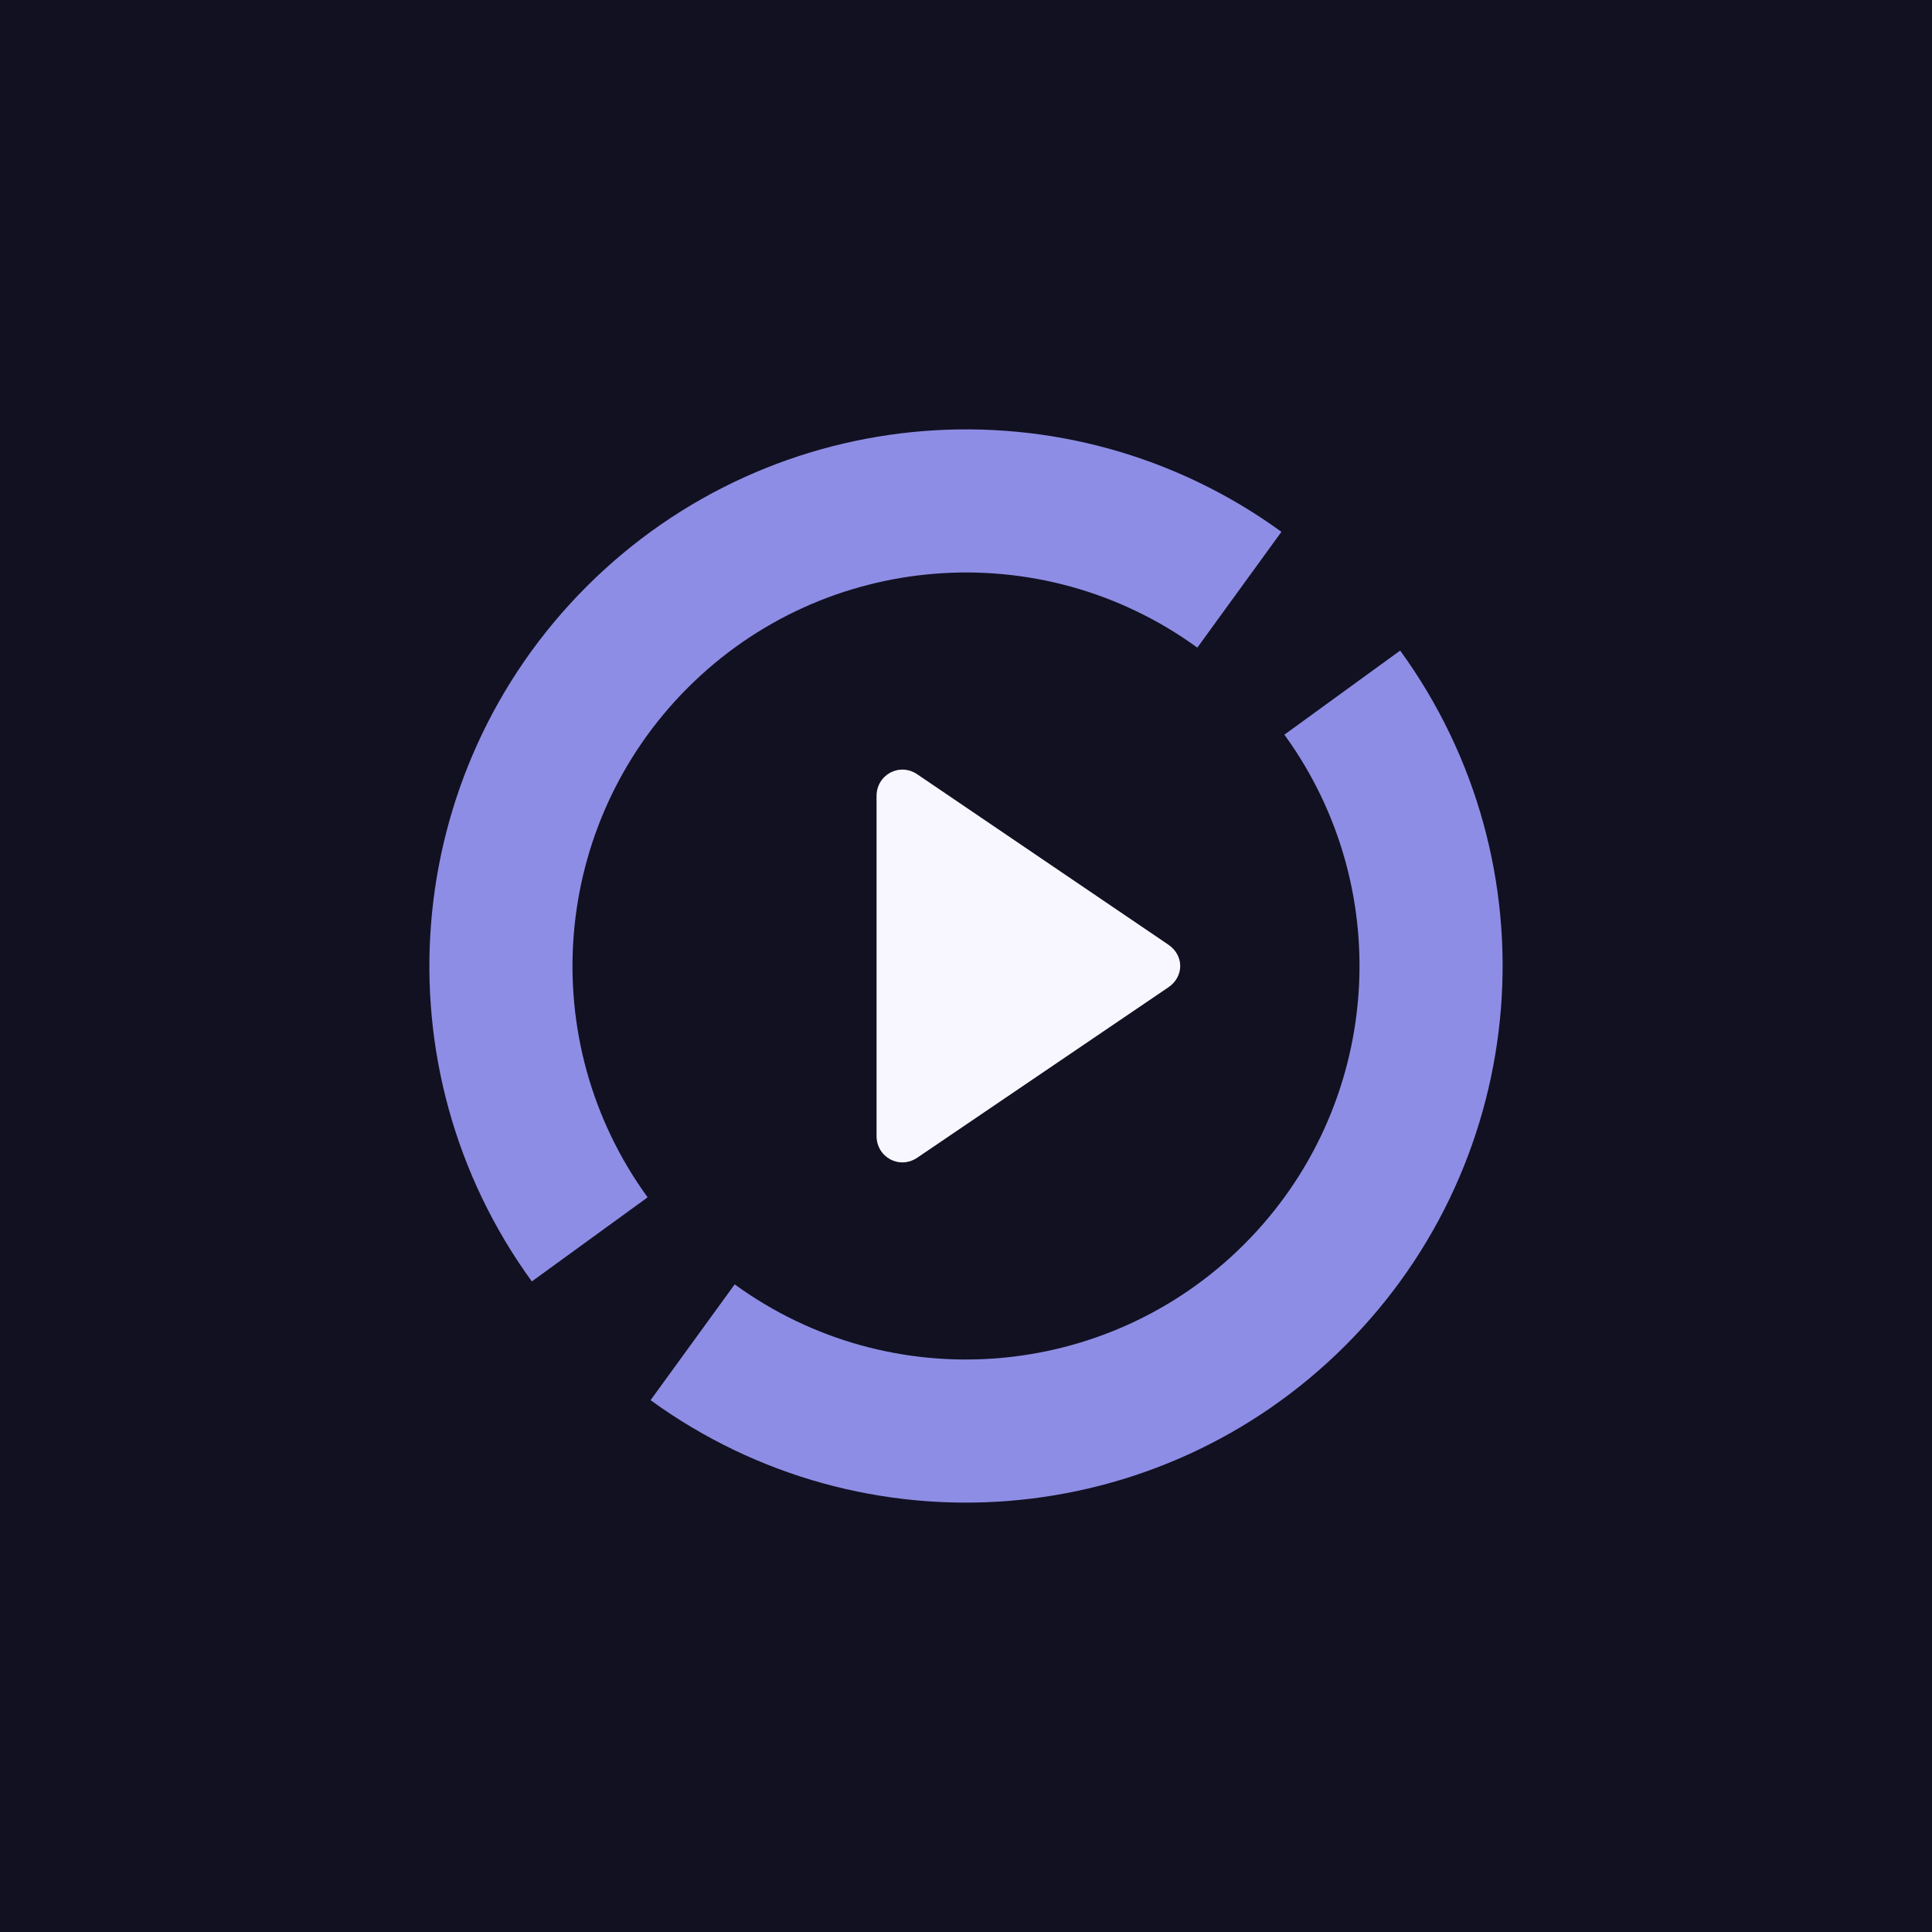
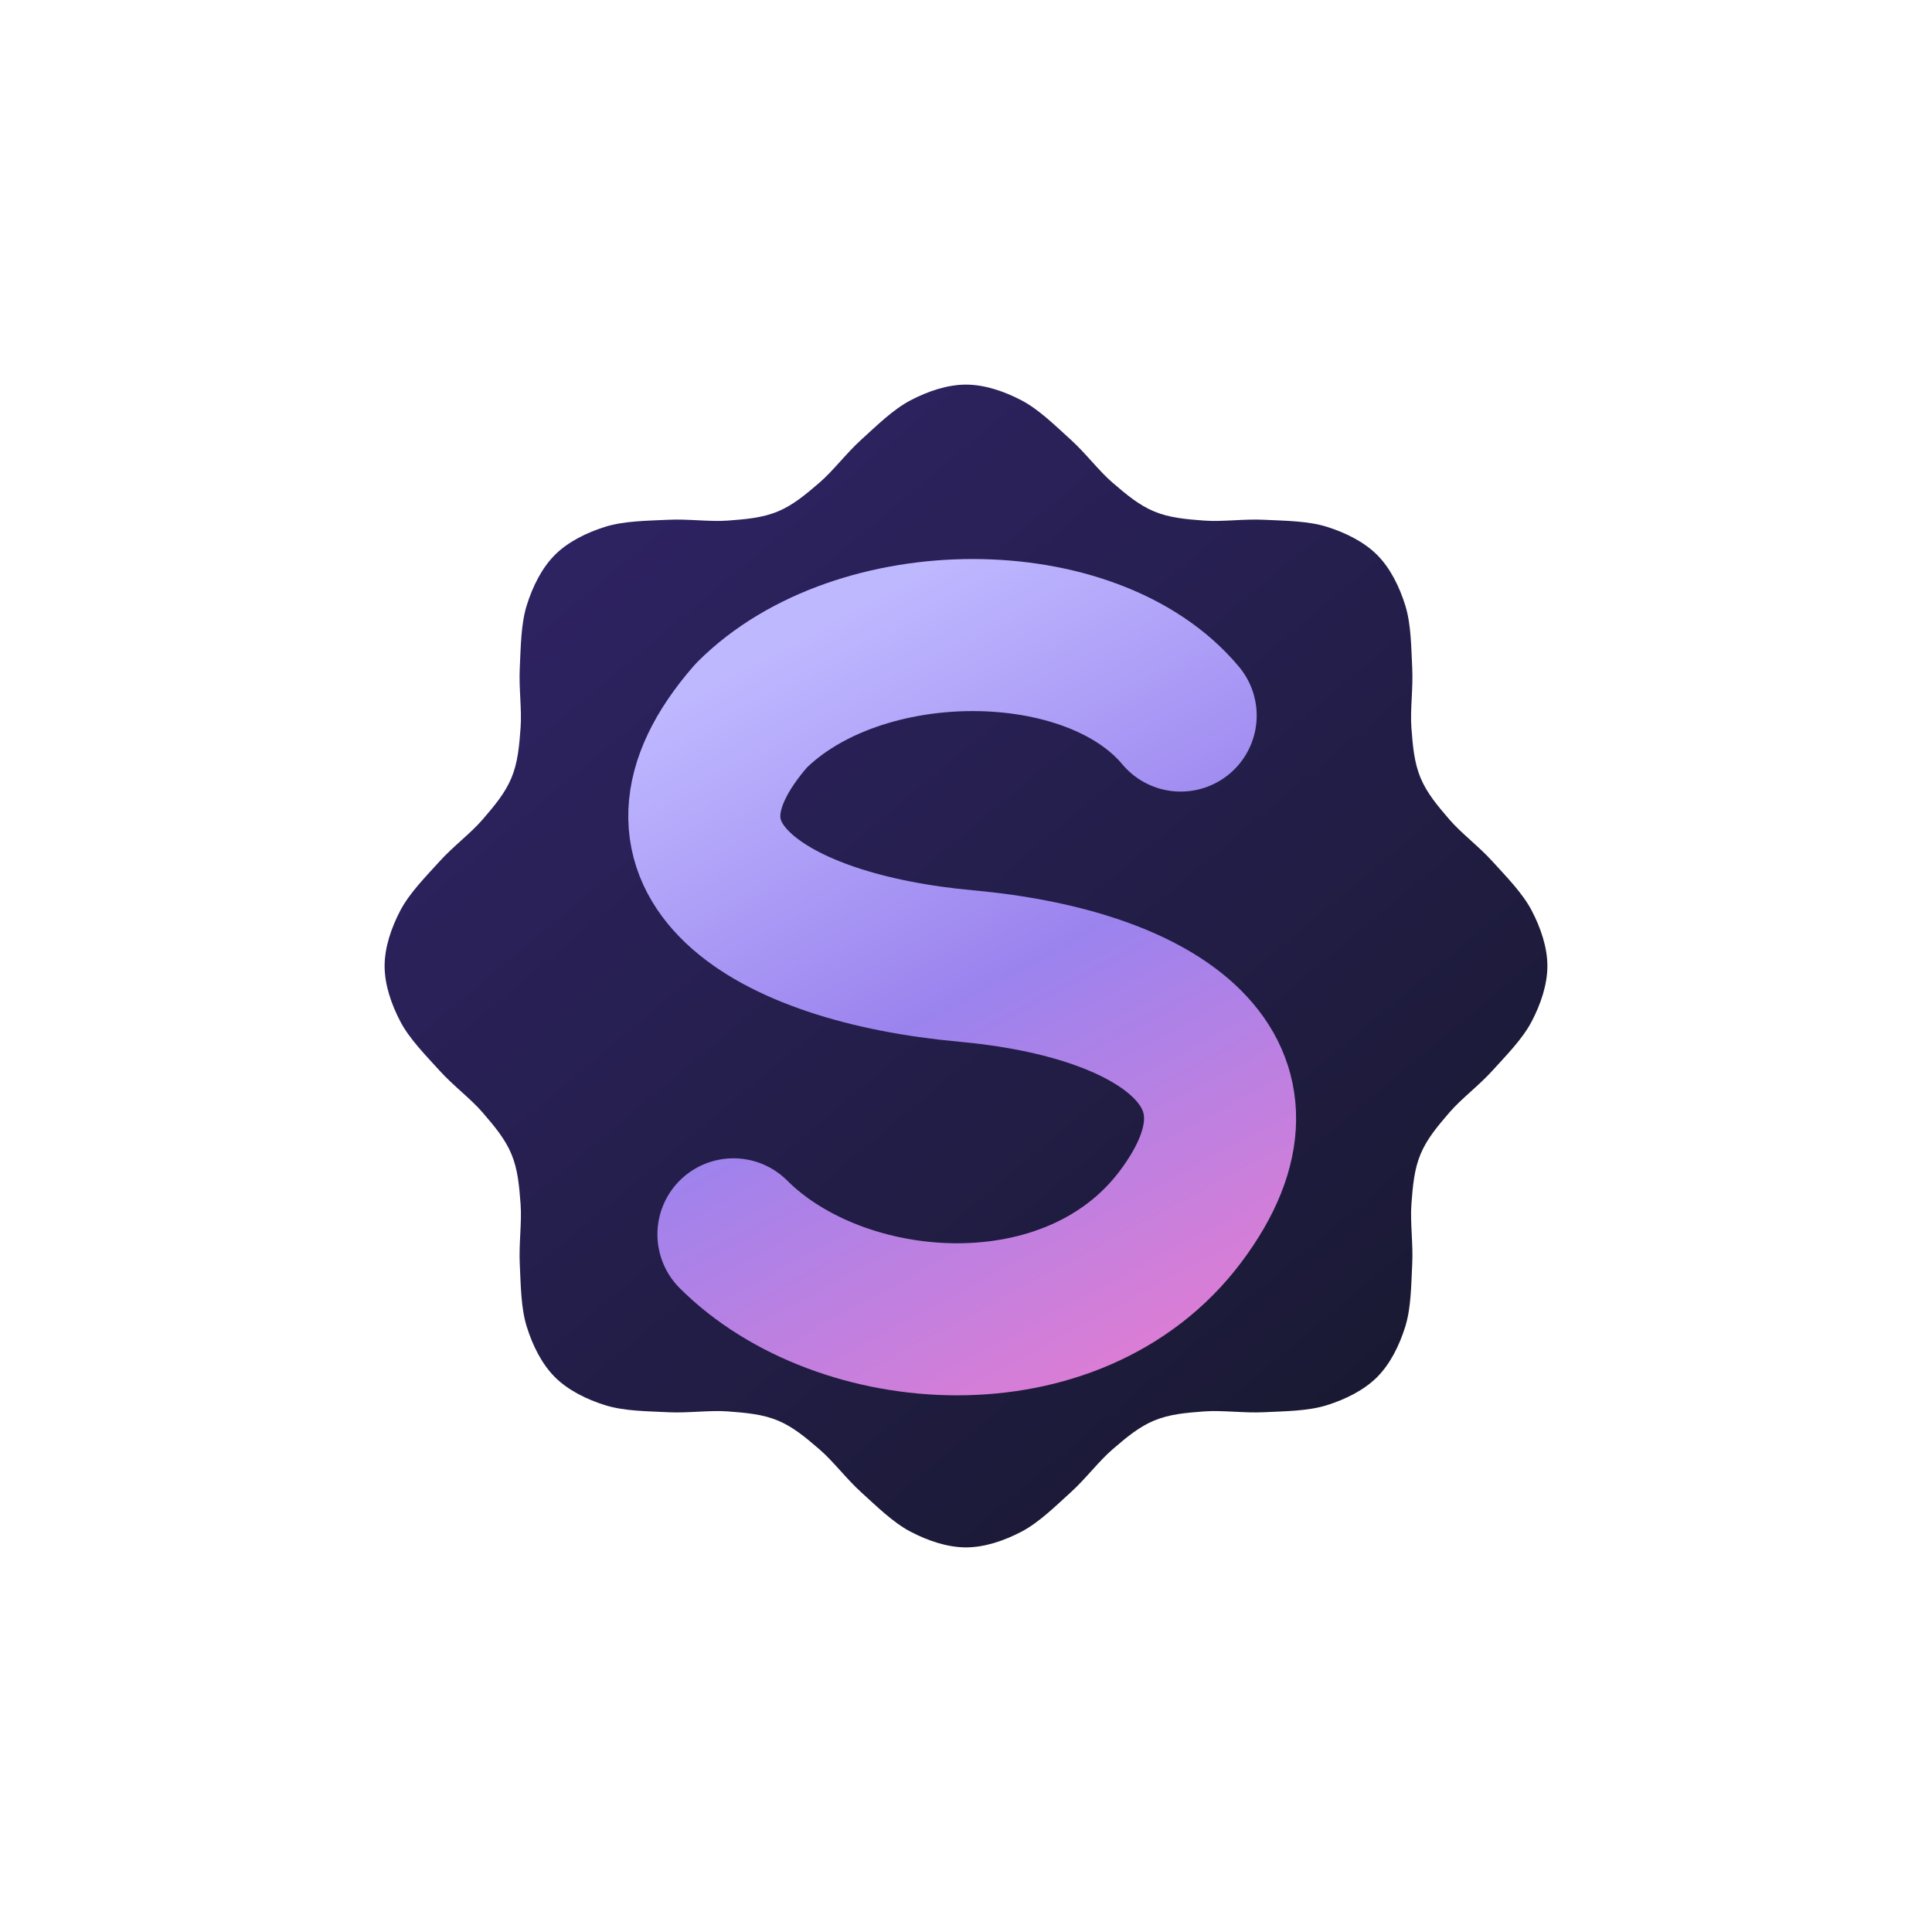
<svg xmlns="http://www.w3.org/2000/svg" width="1024" height="1024" viewBox="0 0 108 108">
-   <rect width="108" height="108" fill="#111122" />
-   <path d="M75.034,38.718A26,26 0,0 1,38.718,75.034" fill="none" stroke="#8E8DE5" stroke-width="8" stroke-linecap="butt" />
-   <path d="M32.966,69.282A26,26 0,0 1,69.282,32.966" fill="none" stroke="#8E8DE5" stroke-width="8" stroke-linecap="butt" />
-   <path d="M49,44.5C49,43.3 50.3,42.6 51.3,43.3L65.3,52.8C66.2,53.4 66.2,54.6 65.3,55.2L51.3,64.7C50.3,65.4 49,64.7 49,63.5Z" fill="#F8F7FF" />
+   <defs>
+     <linearGradient id="badge" x1="28" y1="24" x2="80" y2="86" gradientUnits="userSpaceOnUse">
+       <stop offset="0" stop-color="#302467" />
+       <stop offset="1" stop-color="#17182D" />
+     </linearGradient>
+     <linearGradient id="ribbon" x1="44" y1="36" x2="65" y2="75" gradientUnits="userSpaceOnUse">
+       <stop offset="0" stop-color="#BEB8FF" />
+       <stop offset="0.5" stop-color="#9B83EE" />
+       <stop offset="1" stop-color="#DB7DD5" />
+     </linearGradient>
+   </defs>
+   <path d="M54.000,21.500C55.038,21.500 56.138,21.872 57.114,22.385C58.089,22.898 59.006,23.810 59.853,24.576C60.700,25.343 61.417,26.314 62.195,26.983C62.974,27.653 63.672,28.240 64.524,28.593C65.376,28.946 66.285,29.024 67.309,29.101C68.332,29.178 69.526,28.999 70.667,29.056C71.808,29.113 73.101,29.116 74.153,29.443C75.206,29.770 76.247,30.285 76.981,31.019C77.715,31.753 78.230,32.794 78.557,33.847C78.884,34.899 78.887,36.192 78.944,37.333C79.001,38.474 78.822,39.668 78.899,40.691C78.976,41.715 79.054,42.624 79.407,43.476C79.760,44.328 80.347,45.026 81.017,45.805C81.686,46.583 82.657,47.300 83.424,48.147C84.190,48.994 85.102,49.911 85.615,50.886C86.128,51.862 86.500,52.962 86.500,54.000C86.500,55.038 86.128,56.138 85.615,57.114C85.102,58.089 84.190,59.006 83.424,59.853C82.657,60.700 81.686,61.417 81.017,62.195C80.347,62.974 79.760,63.672 79.407,64.524C79.054,65.376 78.976,66.285 78.899,67.309C78.822,68.332 79.001,69.526 78.944,70.667C78.887,71.808 78.884,73.101 78.557,74.153C78.230,75.206 77.715,76.247 76.981,76.981C76.247,77.715 75.206,78.230 74.153,78.557C73.101,78.884 71.808,78.887 70.667,78.944C69.526,79.001 68.332,78.822 67.309,78.899C66.285,78.976 65.376,79.054 64.524,79.407C63.672,79.760 62.974,80.347 62.195,81.017C61.417,81.686 60.700,82.657 59.853,83.424C59.006,84.190 58.089,85.102 57.114,85.615C56.138,86.128 55.038,86.500 54.000,86.500C52.962,86.500 51.862,86.128 50.886,85.615C49.911,85.102 48.994,84.190 48.147,83.424C47.300,82.657 46.583,81.686 45.805,81.017C45.026,80.347 44.328,79.760 43.476,79.407C42.624,79.054 41.715,78.976 40.691,78.899C39.668,78.822 38.474,79.001 37.333,78.944C36.192,78.887 34.899,78.884 33.847,78.557C32.794,78.230 31.753,77.715 31.019,76.981C30.285,76.247 29.770,75.206 29.443,74.153C29.116,73.101 29.113,71.808 29.056,70.667C28.999,69.526 29.178,68.332 29.101,67.309C29.024,66.285 28.946,65.376 28.593,64.524C28.240,63.672 27.653,62.974 26.983,62.195C26.314,61.417 25.343,60.700 24.576,59.853C23.810,59.006 22.898,58.089 22.385,57.114C21.872,56.138 21.500,55.038 21.500,54.000C21.500,52.962 21.872,51.862 22.385,50.886C22.898,49.911 23.810,48.994 24.576,48.147C25.343,47.300 26.314,46.583 26.983,45.805C27.653,45.026 28.240,44.328 28.593,43.476C28.946,42.624 29.024,41.715 29.101,40.691C29.178,39.668 28.999,38.474 29.056,37.333C29.113,36.192 29.116,34.899 29.443,33.847C29.770,32.794 30.285,31.753 31.019,31.019C31.753,30.285 32.794,29.770 33.847,29.443C34.899,29.116 36.192,29.113 37.333,29.056C38.474,28.999 39.668,29.178 40.691,29.101C41.715,29.024 42.624,28.946 43.476,28.593C44.328,28.240 45.026,27.653 45.805,26.983C46.583,26.314 47.300,25.343 48.147,24.576C48.994,23.810 49.911,22.898 50.886,22.385C51.862,21.872 52.962,21.500 54.000,21.500Z" fill="url(#badge)" />
+   <path d="M66,40C61,34 48,34 42,40C35,48 43,53 54,54C65,55 72,60 66,68C60,76 47,75 41,69" fill="none" stroke="url(#ribbon)" stroke-width="8.5" stroke-linecap="round" stroke-linejoin="round" />
</svg>
